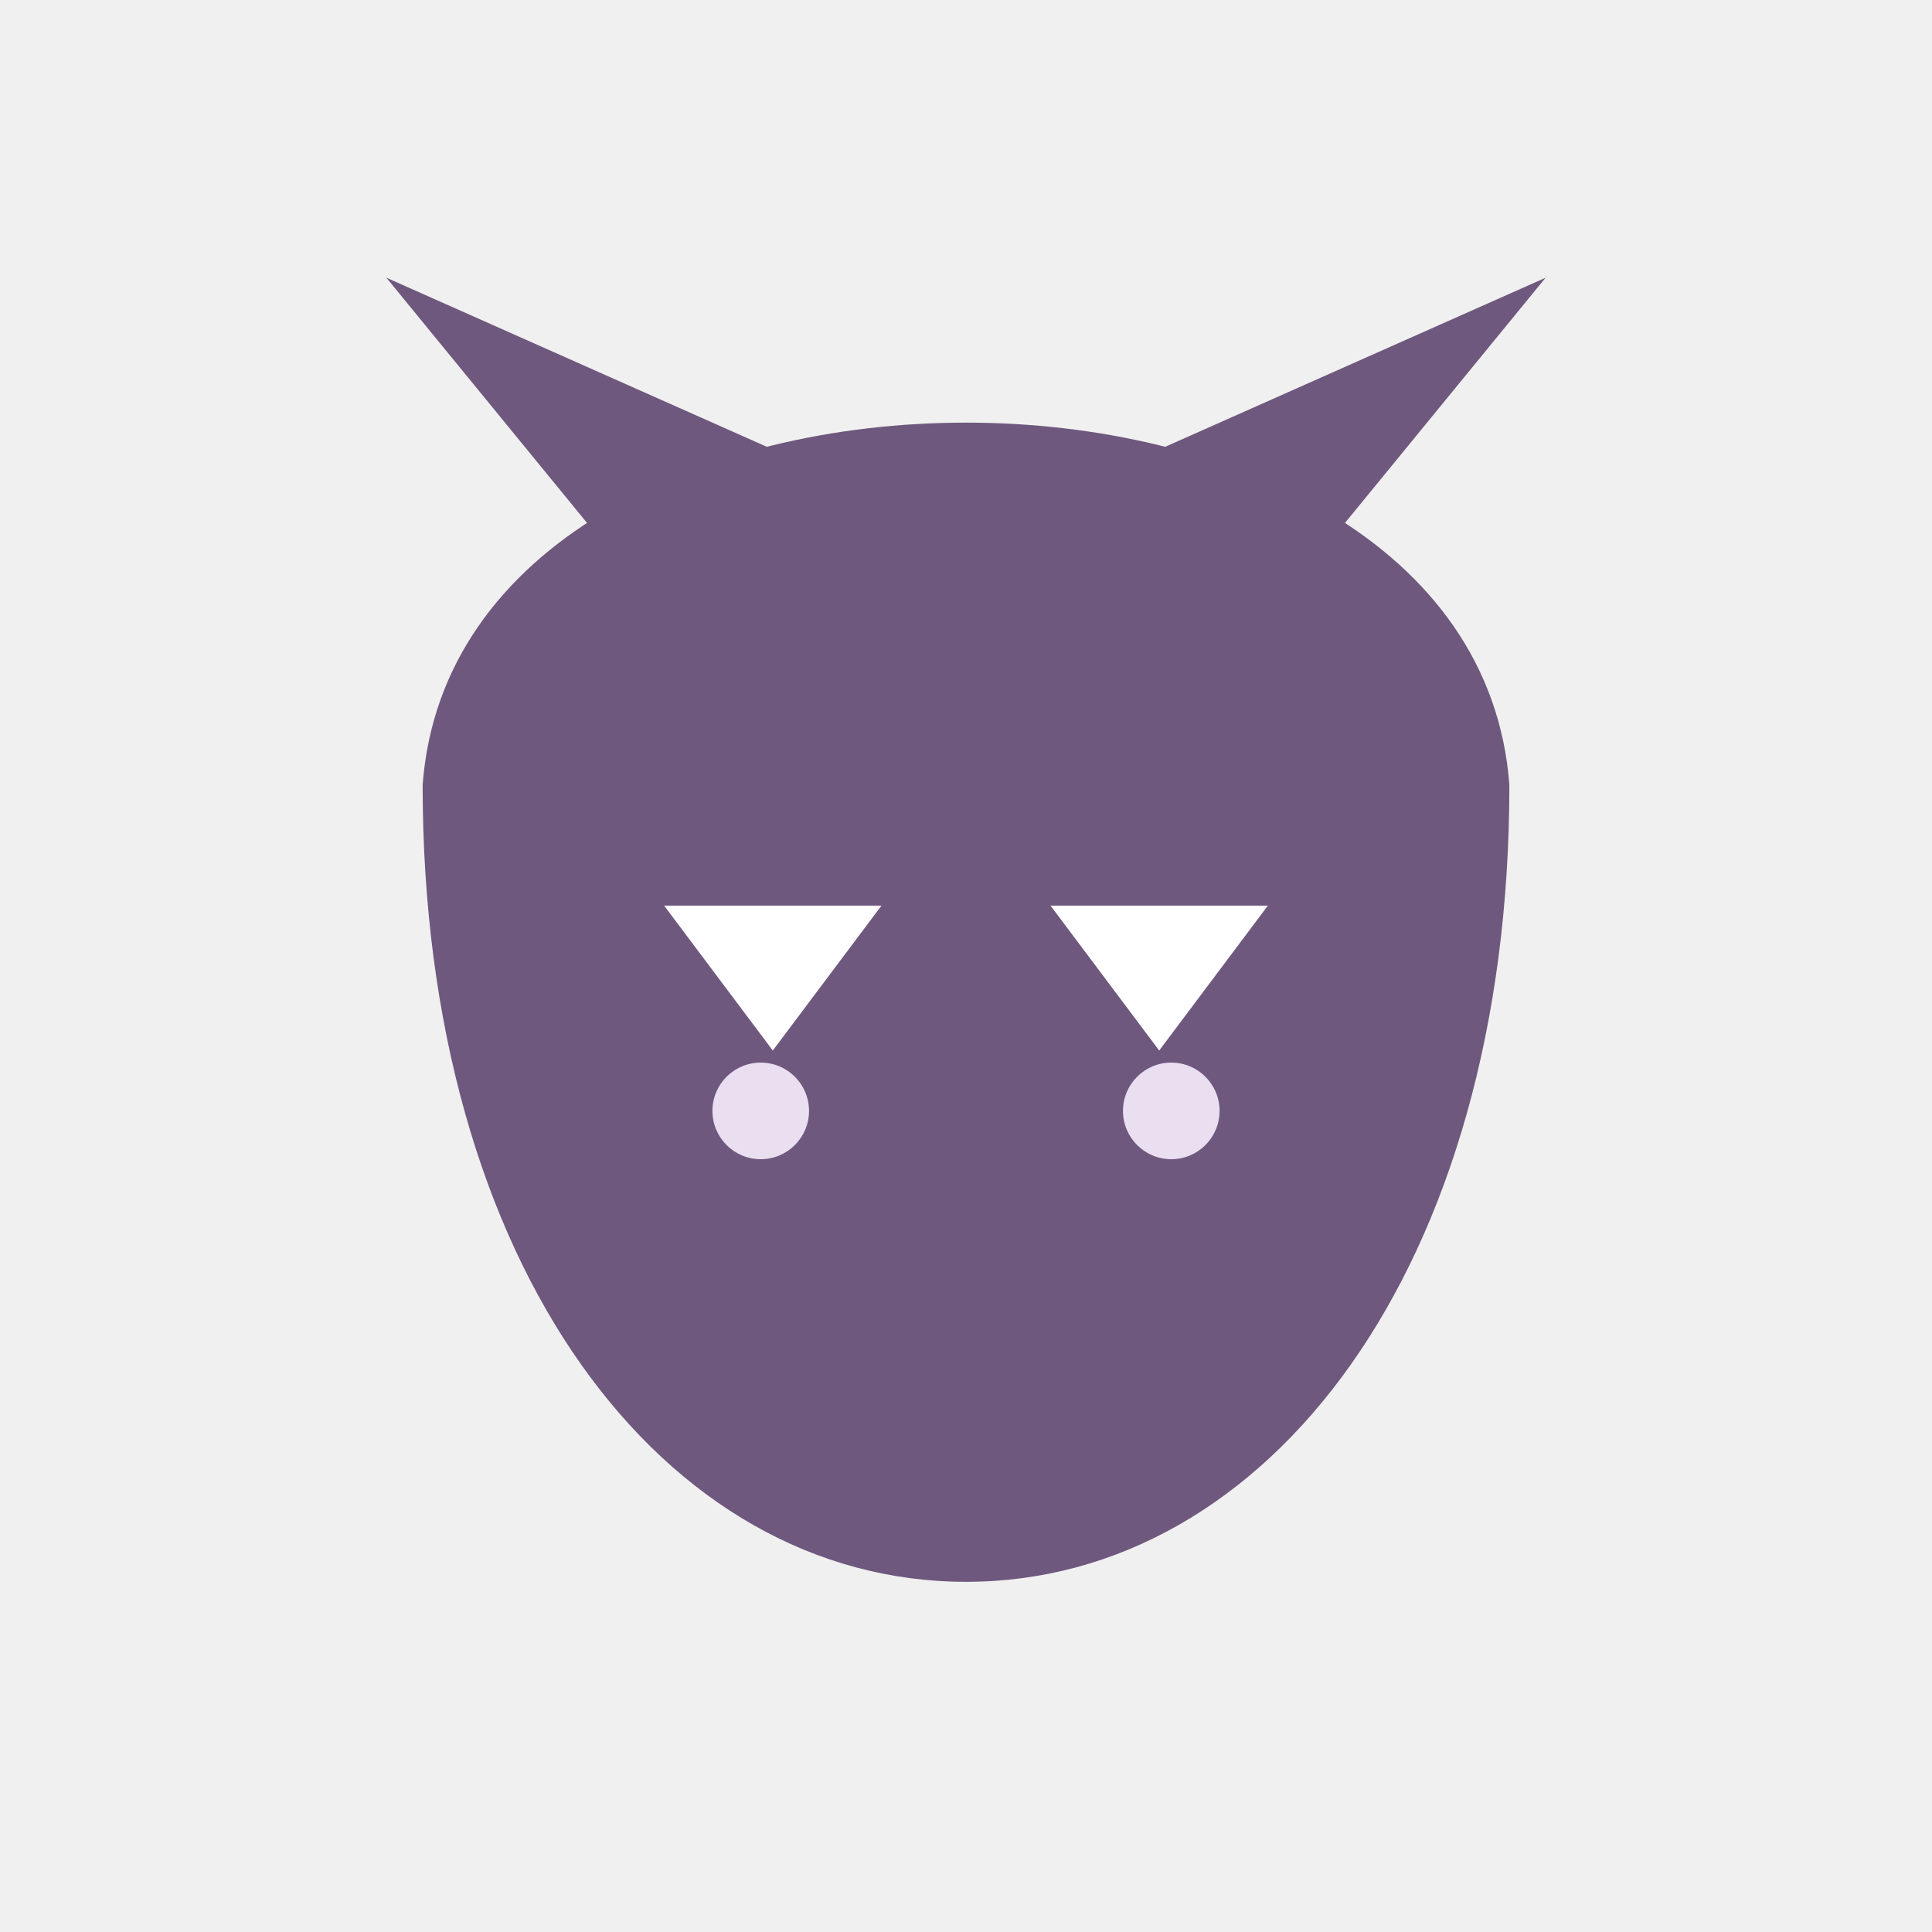
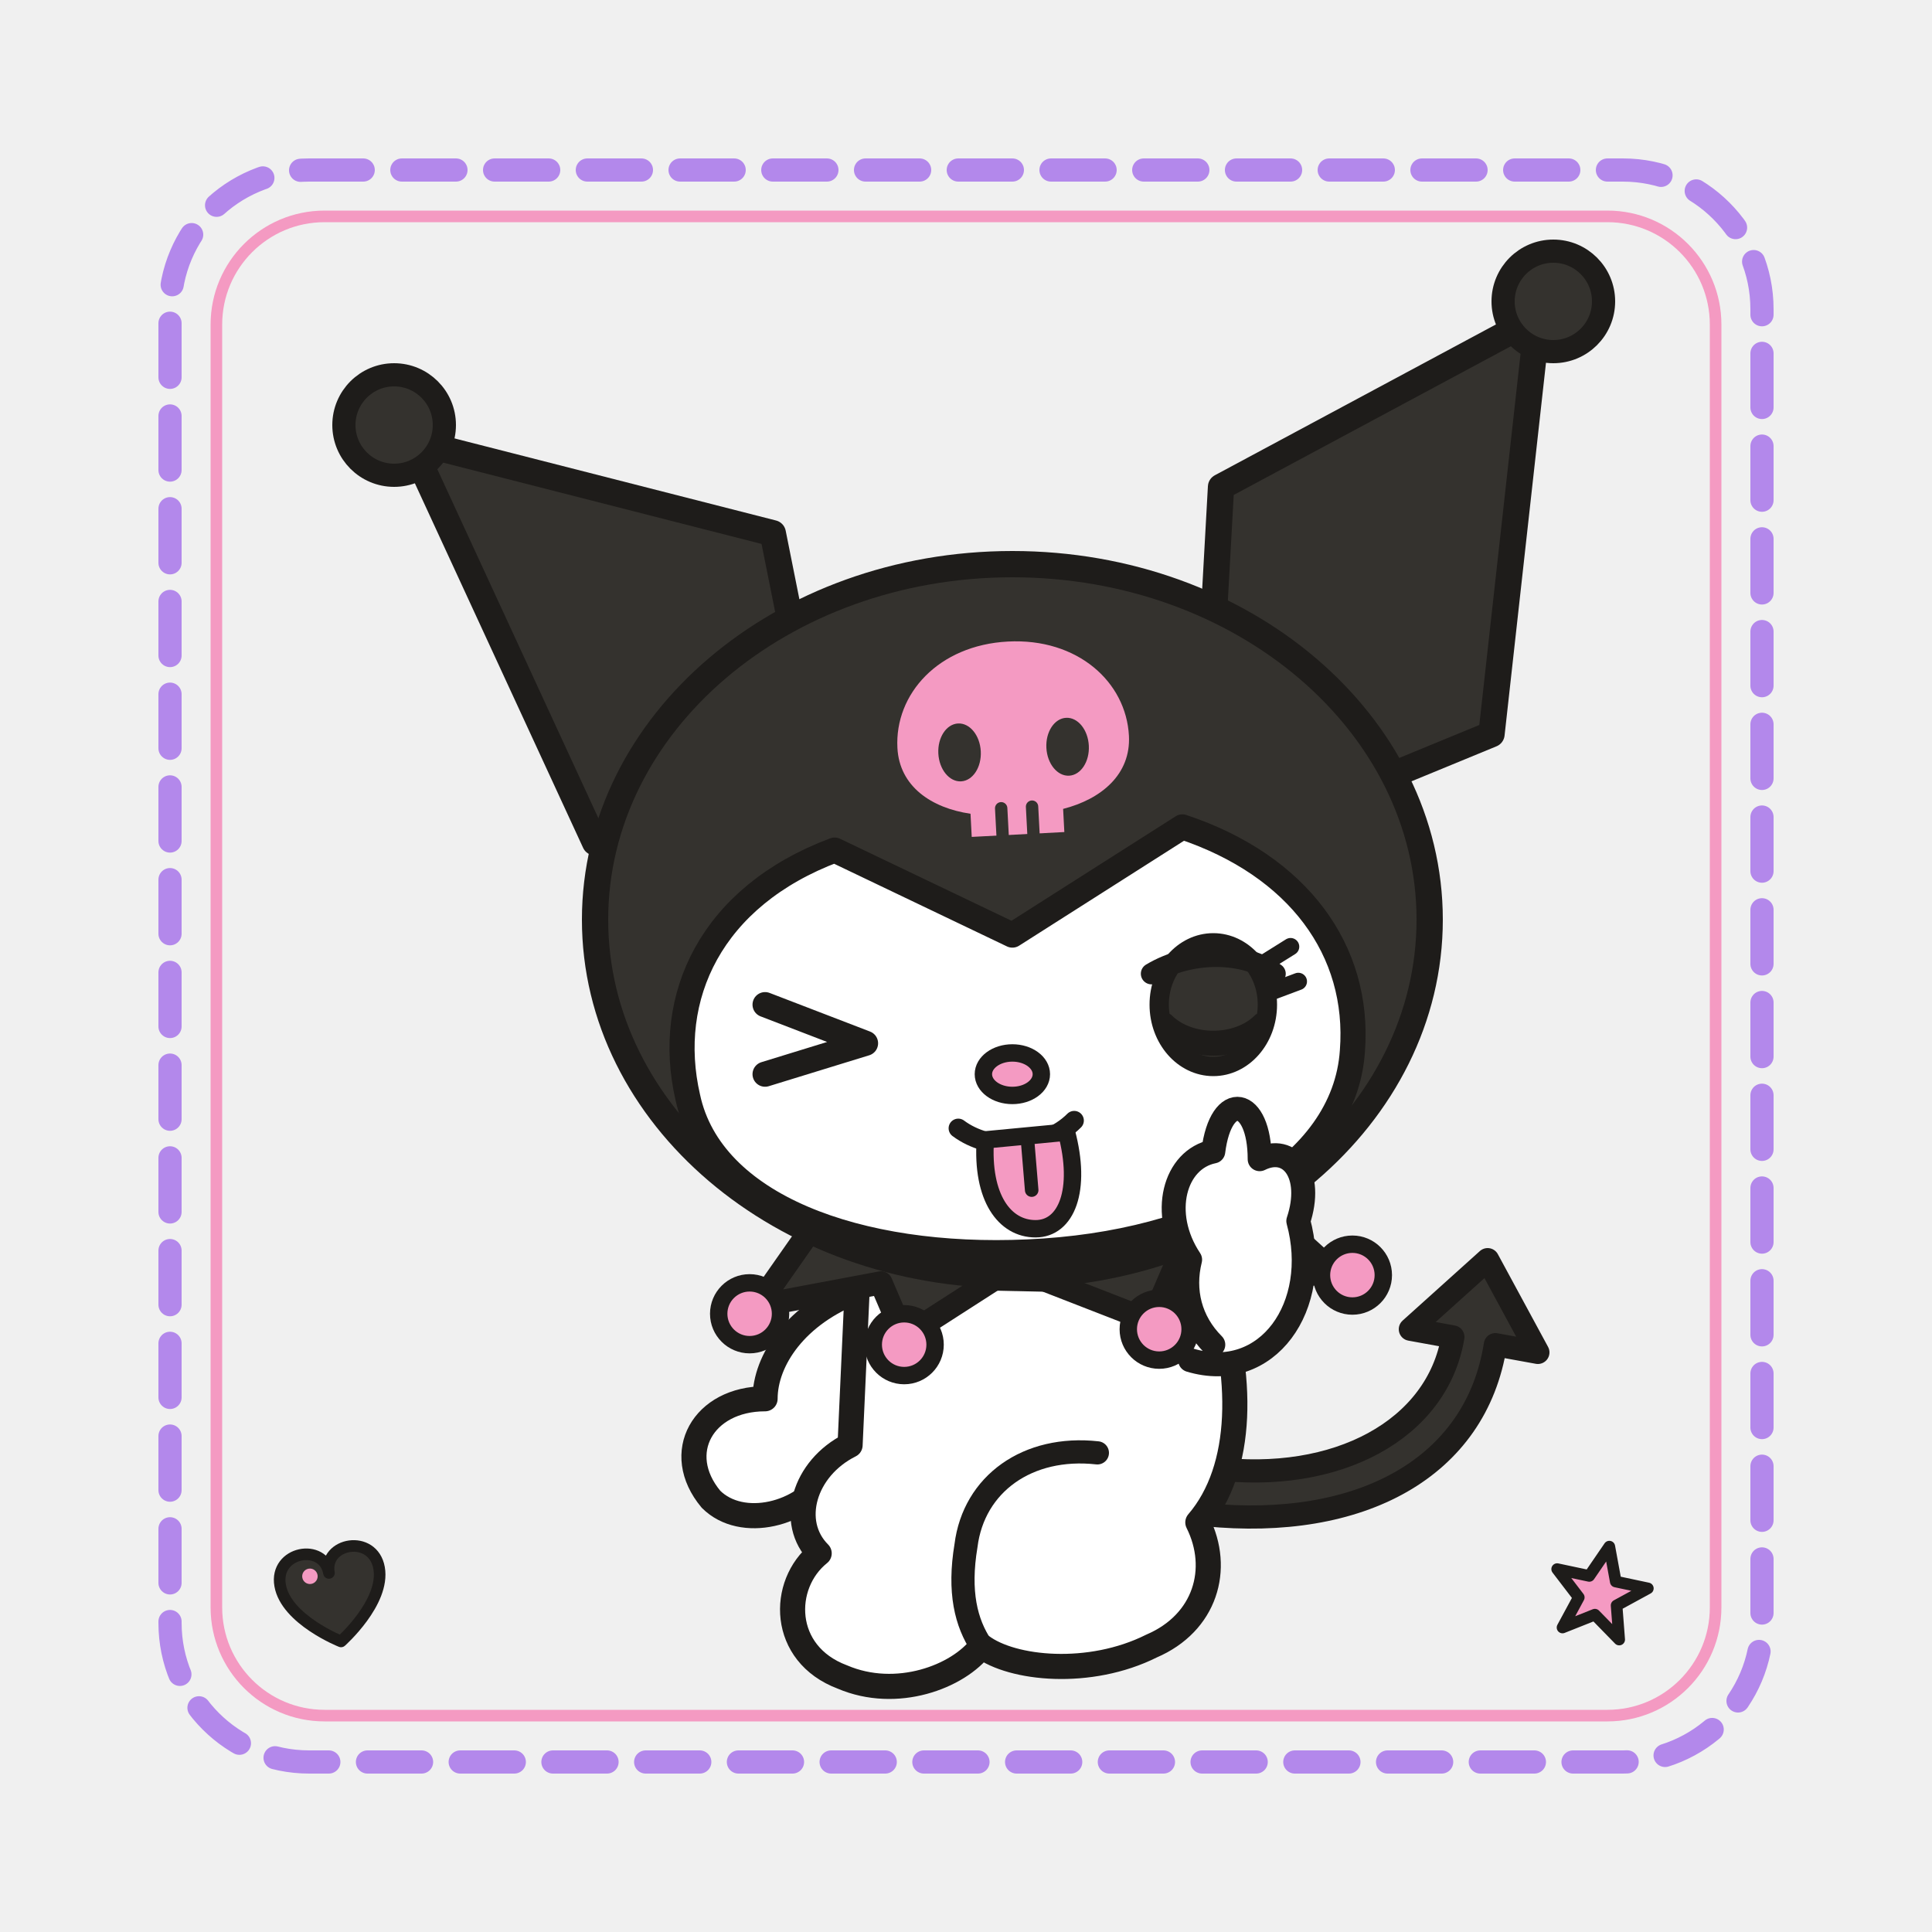
- <svg xmlns="http://www.w3.org/2000/svg" viewBox="0 0 160 160">
-   <path d="M35 65C38 25 122 25 125 65c0 40-20 66-45 66S35 105 35 65z" fill="#6f587e" />
-   <path d="M50 45l-18-22 36 16M110 45l18-22-36 16" fill="#6f587e" />
-   <path d="M55 75h18l-9 12zm32 0h18l-9 12z" fill="#fff" />
-   <circle cx="63" cy="92" r="4" fill="#e9dff1" />
-   <circle cx="97" cy="92" r="4" fill="#e9dff1" />
+ <svg xmlns="http://www.w3.org/2000/svg" viewBox="0 0 500 500" width="500" height="500">
+   <g id="kuromi-stationery">
+     <rect x="44" y="44" width="412" height="412" rx="36" ry="36" fill="none" stroke="#B388EB" stroke-width="6" stroke-dasharray="14 10" stroke-linecap="round" />
+     <rect x="56" y="56" width="388" height="388" rx="28" ry="28" fill="none" stroke="#F49AC2" stroke-width="3" />
+     <g transform="translate(86, 412) rotate(-10)">
+       <path d="M 0 -5 C 0 -13, -13 -13, -13 -4 C -13 5, 0 13, 0 13 C 0 13, 13 5, 13 -4 C 13 -13, 0 -13, 0 -5 Z" fill="#34322E" stroke="#1E1C1A" stroke-width="3" stroke-linejoin="round" />
+       <circle cx="-5" cy="-5" r="2" fill="#F49AC2" />
+     </g>
+     <g transform="translate(414, 412) rotate(12)">
+       <polygon points="0,-12 3.5,-3.5 12,-3.5 5,2.5 7.5,11 0,6 -7.5,11 -5,2.5 -12,-3.5 -3.5,-3.5" fill="#F49AC2" stroke="#1E1C1A" stroke-width="3" stroke-linejoin="round" />
+     </g>
+     <g id="kuromi-character" transform="translate(0, 6)">
+       <path d="M 314 374                C 346 378, 372 364, 376 340                L 365 338                L 385 320                L 398 344                L 387 342                C 382 374, 352 390, 312 386 Z" fill="#34322E" stroke="#1E1C1A" stroke-width="6" stroke-linejoin="round" />
+       <path d="M 222 328                C 206 334, 198 346, 198 356                C 182 356, 174 370, 184 382                C 192 390, 208 386, 214 376                C 220 374, 224 366, 224 358" fill="#FFFFFF" stroke="#1E1C1A" stroke-width="6.5" stroke-linecap="round" stroke-linejoin="round" />
+       <path d="M 222 324                L 220 368                C 208 374, 204 388, 212 396                C 202 404, 202 422, 218 428                C 232 434, 248 428, 254 420                C 262 426, 282 428, 298 420                C 312 414, 316 400, 310 388                C 322 374, 322 350, 314 326 Z" fill="#FFFFFF" stroke="#1E1C1A" stroke-width="6.5" stroke-linejoin="round" />
+       <path d="M 284 370                C 266 368, 252 378, 250 394                C 248 406, 250 414, 254 420" fill="none" stroke="#1E1C1A" stroke-width="6" stroke-linecap="round" />
+       <path d="M 210 312                L 196 332                L 228 326                L 234 340                L 262 322                L 298 336                L 304 322                L 346 324                L 324 304 Z" fill="#34322E" stroke="#1E1C1A" stroke-width="6" stroke-linejoin="round" />
+       <circle cx="194" cy="334" r="8" fill="#F49AC2" stroke="#1E1C1A" stroke-width="4.5" />
+       <circle cx="234" cy="342" r="8" fill="#F49AC2" stroke="#1E1C1A" stroke-width="4.5" />
+       <circle cx="300" cy="338" r="8" fill="#F49AC2" stroke="#1E1C1A" stroke-width="4.5" />
+       <circle cx="350" cy="324" r="8" fill="#F49AC2" stroke="#1E1C1A" stroke-width="4.5" />
+       <path d="M 192 214 L 154 212 L 106 108 L 200 132 L 208 172 Z" fill="#34322E" stroke="#1E1C1A" stroke-width="6.8" stroke-linejoin="round" />
+       <circle cx="102" cy="104" r="13" fill="#34322E" stroke="#1E1C1A" stroke-width="6" />
+       <path d="M 314 156 L 316 120 L 398 76 L 386 184 L 352 198 Z" fill="#34322E" stroke="#1E1C1A" stroke-width="6.8" stroke-linejoin="round" />
+       <circle cx="402" cy="72" r="13" fill="#34322E" stroke="#1E1C1A" stroke-width="6" />
+       <ellipse cx="262" cy="232" rx="108" ry="92" fill="#34322E" stroke="#1E1C1A" stroke-width="6.8" />
+       <g transform="translate(262, 182) rotate(-3)">
+         <path d="M 0 -22                  C -18 -22, -30 -10, -30 4                  C -30 14, -22 20, -12 22                  L -12 28                  L 12 28                  L 12 22                  C 22 20, 30 14, 30 4                  C 30 -10, 18 -22, 0 -22 Z" fill="#F49AC2" />
+         <ellipse cx="-14" cy="6" rx="5.5" ry="7.5" fill="#34322E" />
+         <ellipse cx="14" cy="6" rx="5.5" ry="7.5" fill="#34322E" />
+         <path d="M -4 21 L -4 28 M 4 21 L 4 28" stroke="#34322E" stroke-width="3.2" stroke-linecap="round" />
+       </g>
+       <path d="M 262 236                L 216 214                C 184 226, 172 252, 178 278                C 184 306, 222 320, 266 318                C 312 316, 348 296, 350 266                C 352 240, 336 218, 306 208 Z" fill="#FFFFFF" stroke="#1E1C1A" stroke-width="6.5" stroke-linejoin="round" />
+       <path d="M 198 254 L 224 264 L 198 272" fill="none" stroke="#1E1C1A" stroke-width="6.5" stroke-linecap="round" stroke-linejoin="round" />
+       <g transform="translate(314, 254)">
+         <path d="M 12 -10 L 20 -15 M 14 -3 L 22 -6" stroke="#1E1C1A" stroke-width="4.5" stroke-linecap="round" />
+         <ellipse cx="0" cy="0" rx="14" ry="16" fill="#34322E" stroke="#1E1C1A" stroke-width="5" />
+         <path d="M -12 4 C -6 10, 6 10, 12 4 C 10 14, -10 14, -12 4 Z" fill="#F49AC2" stroke="#1E1C1A" stroke-width="3.5" stroke-linejoin="round" />
+         <path d="M -16 -8 C -6 -14, 8 -14, 16 -8" fill="none" stroke="#1E1C1A" stroke-width="5.5" stroke-linecap="round" />
+       </g>
+       <ellipse cx="262" cy="272" rx="7.5" ry="5.5" fill="#F49AC2" stroke="#1E1C1A" stroke-width="4.5" />
+       <path d="M 248 286 C 256 292, 270 292, 278 284" fill="none" stroke="#1E1C1A" stroke-width="5" stroke-linecap="round" />
+       <path d="M 255 289                C 254 304, 260 312, 268 312                C 276 312, 280 302, 276 287 Z" fill="#F49AC2" stroke="#1E1C1A" stroke-width="4.5" stroke-linejoin="round" />
+       <path d="M 266 290 L 267 302" stroke="#1E1C1A" stroke-width="3.5" stroke-linecap="round" />
+       <path d="M 308 346                C 328 352, 342 332, 336 310                C 340 298, 334 290, 326 294                C 326 278, 316 276, 314 292                C 304 294, 300 308, 308 320                C 306 328, 308 336, 314 342" fill="#FFFFFF" stroke="#1E1C1A" stroke-width="6.2" stroke-linecap="round" stroke-linejoin="round" />
+     </g>
+   </g>
</svg>
